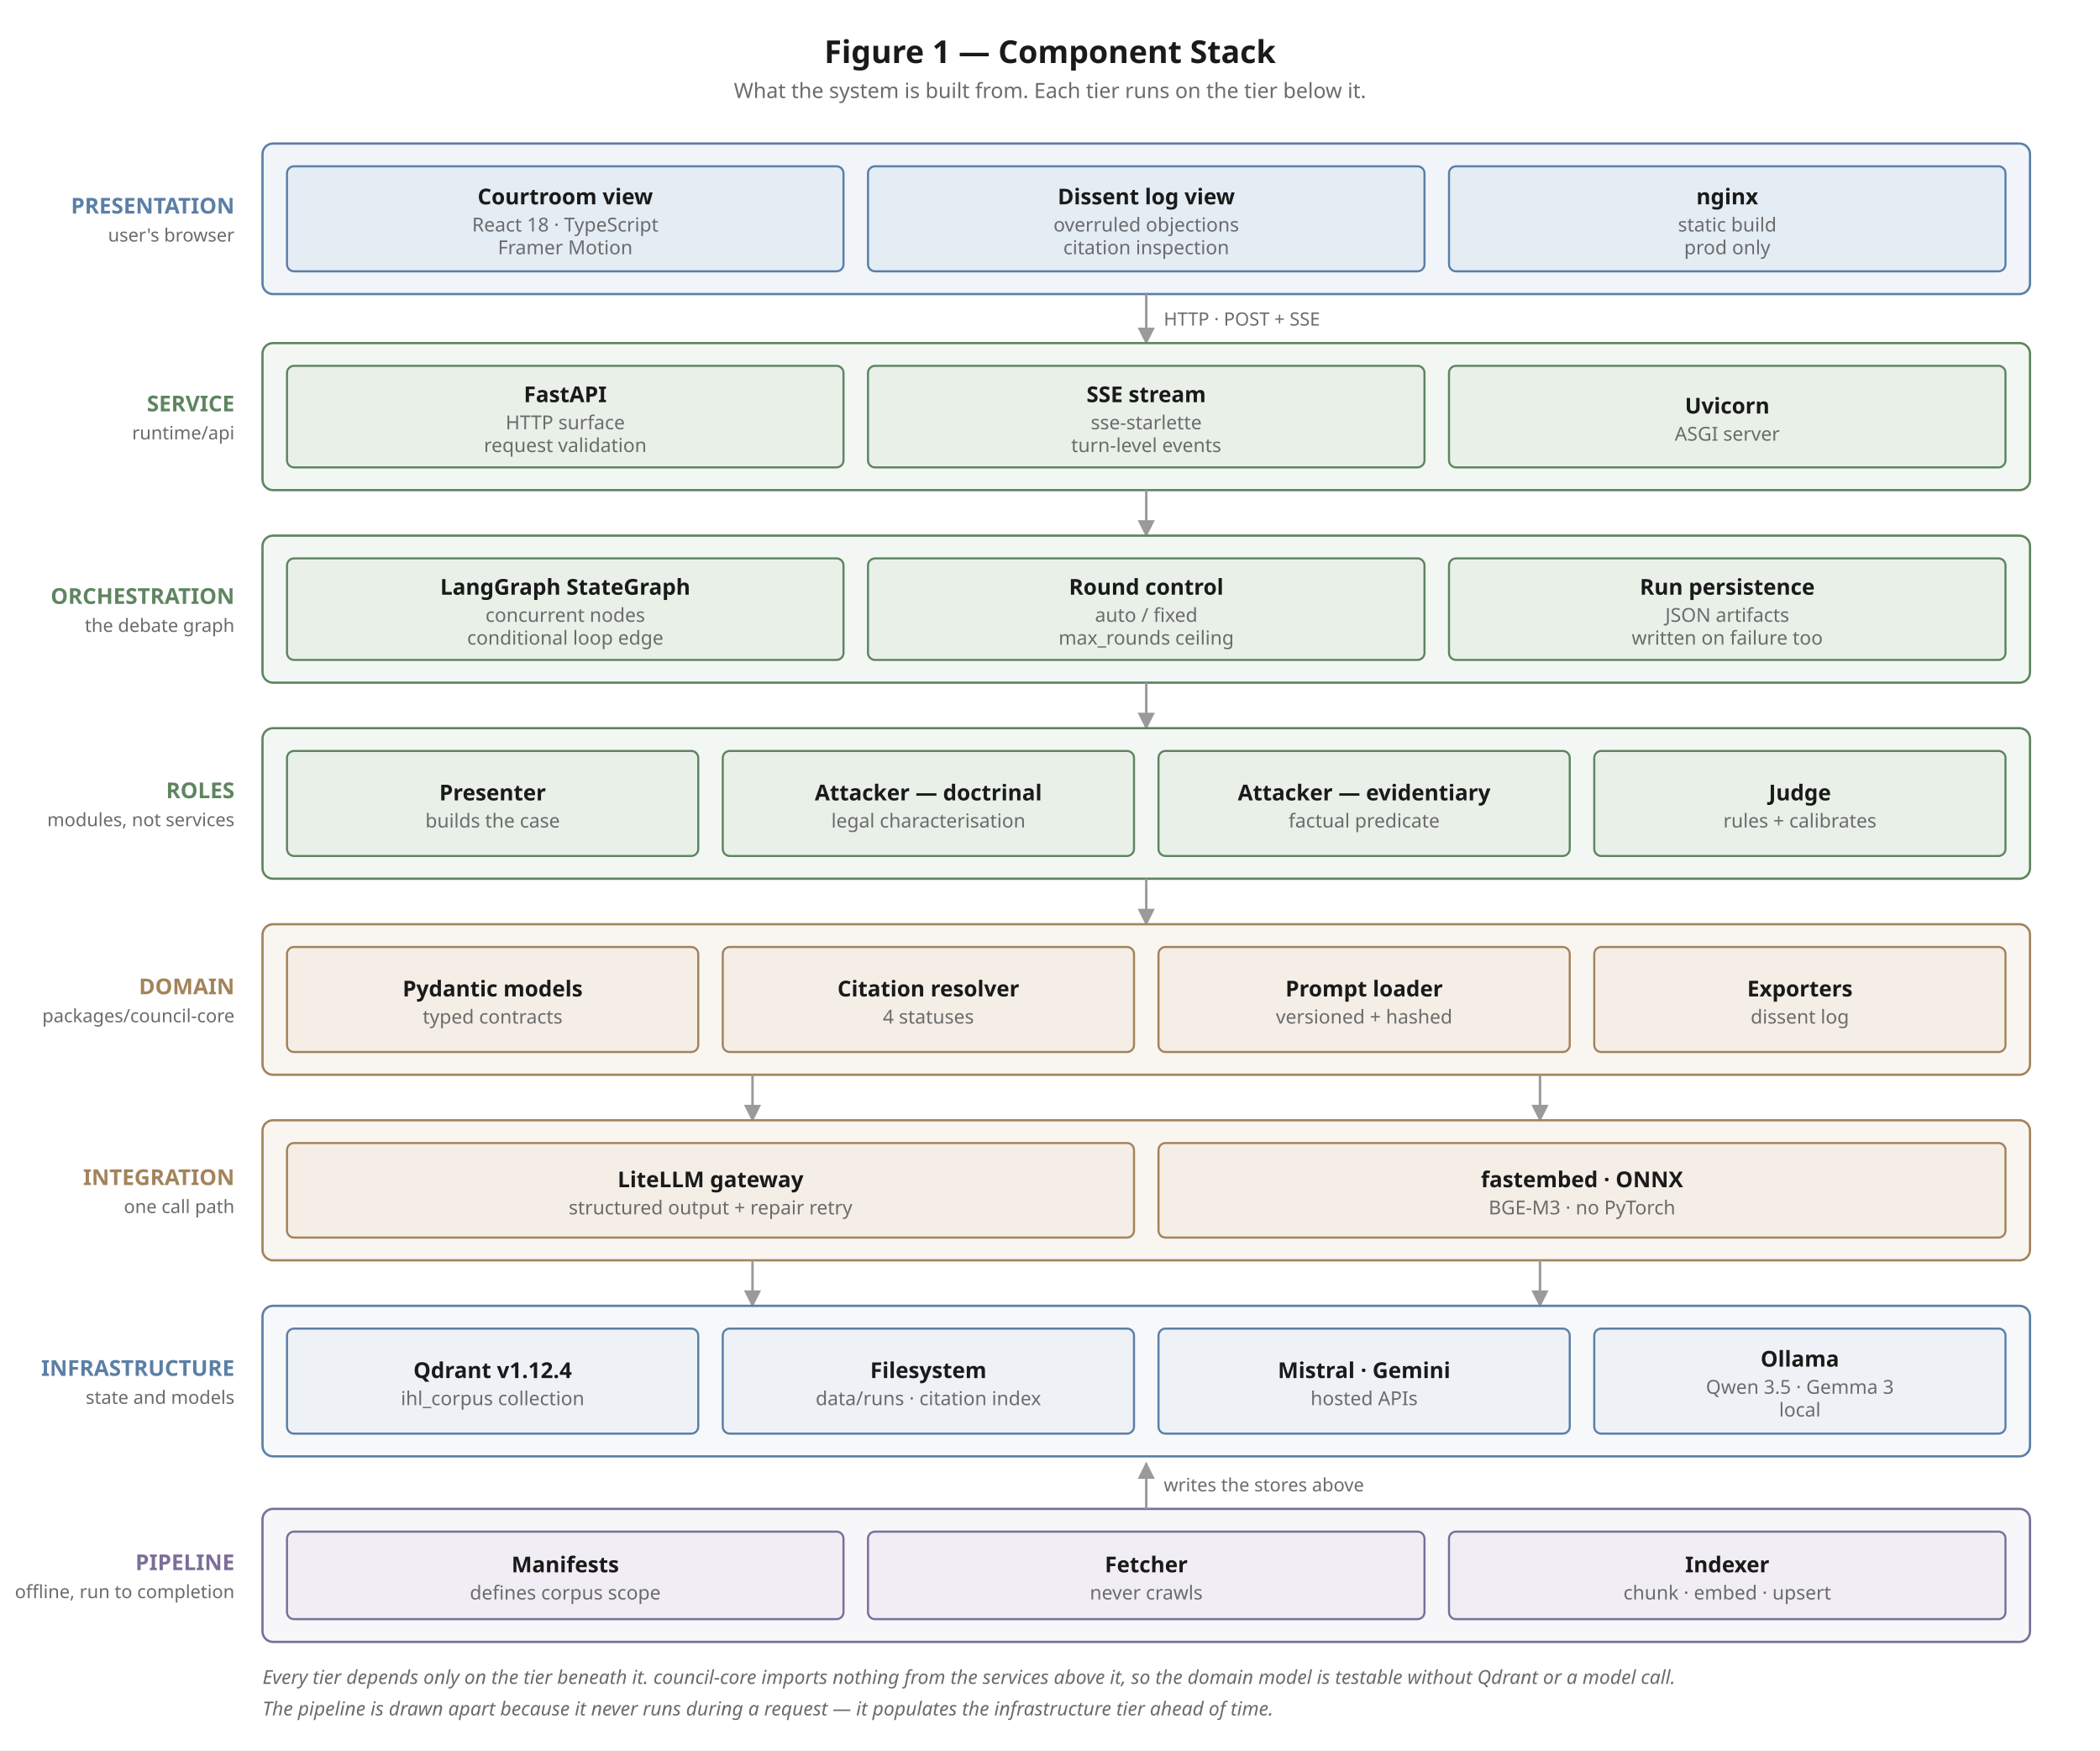
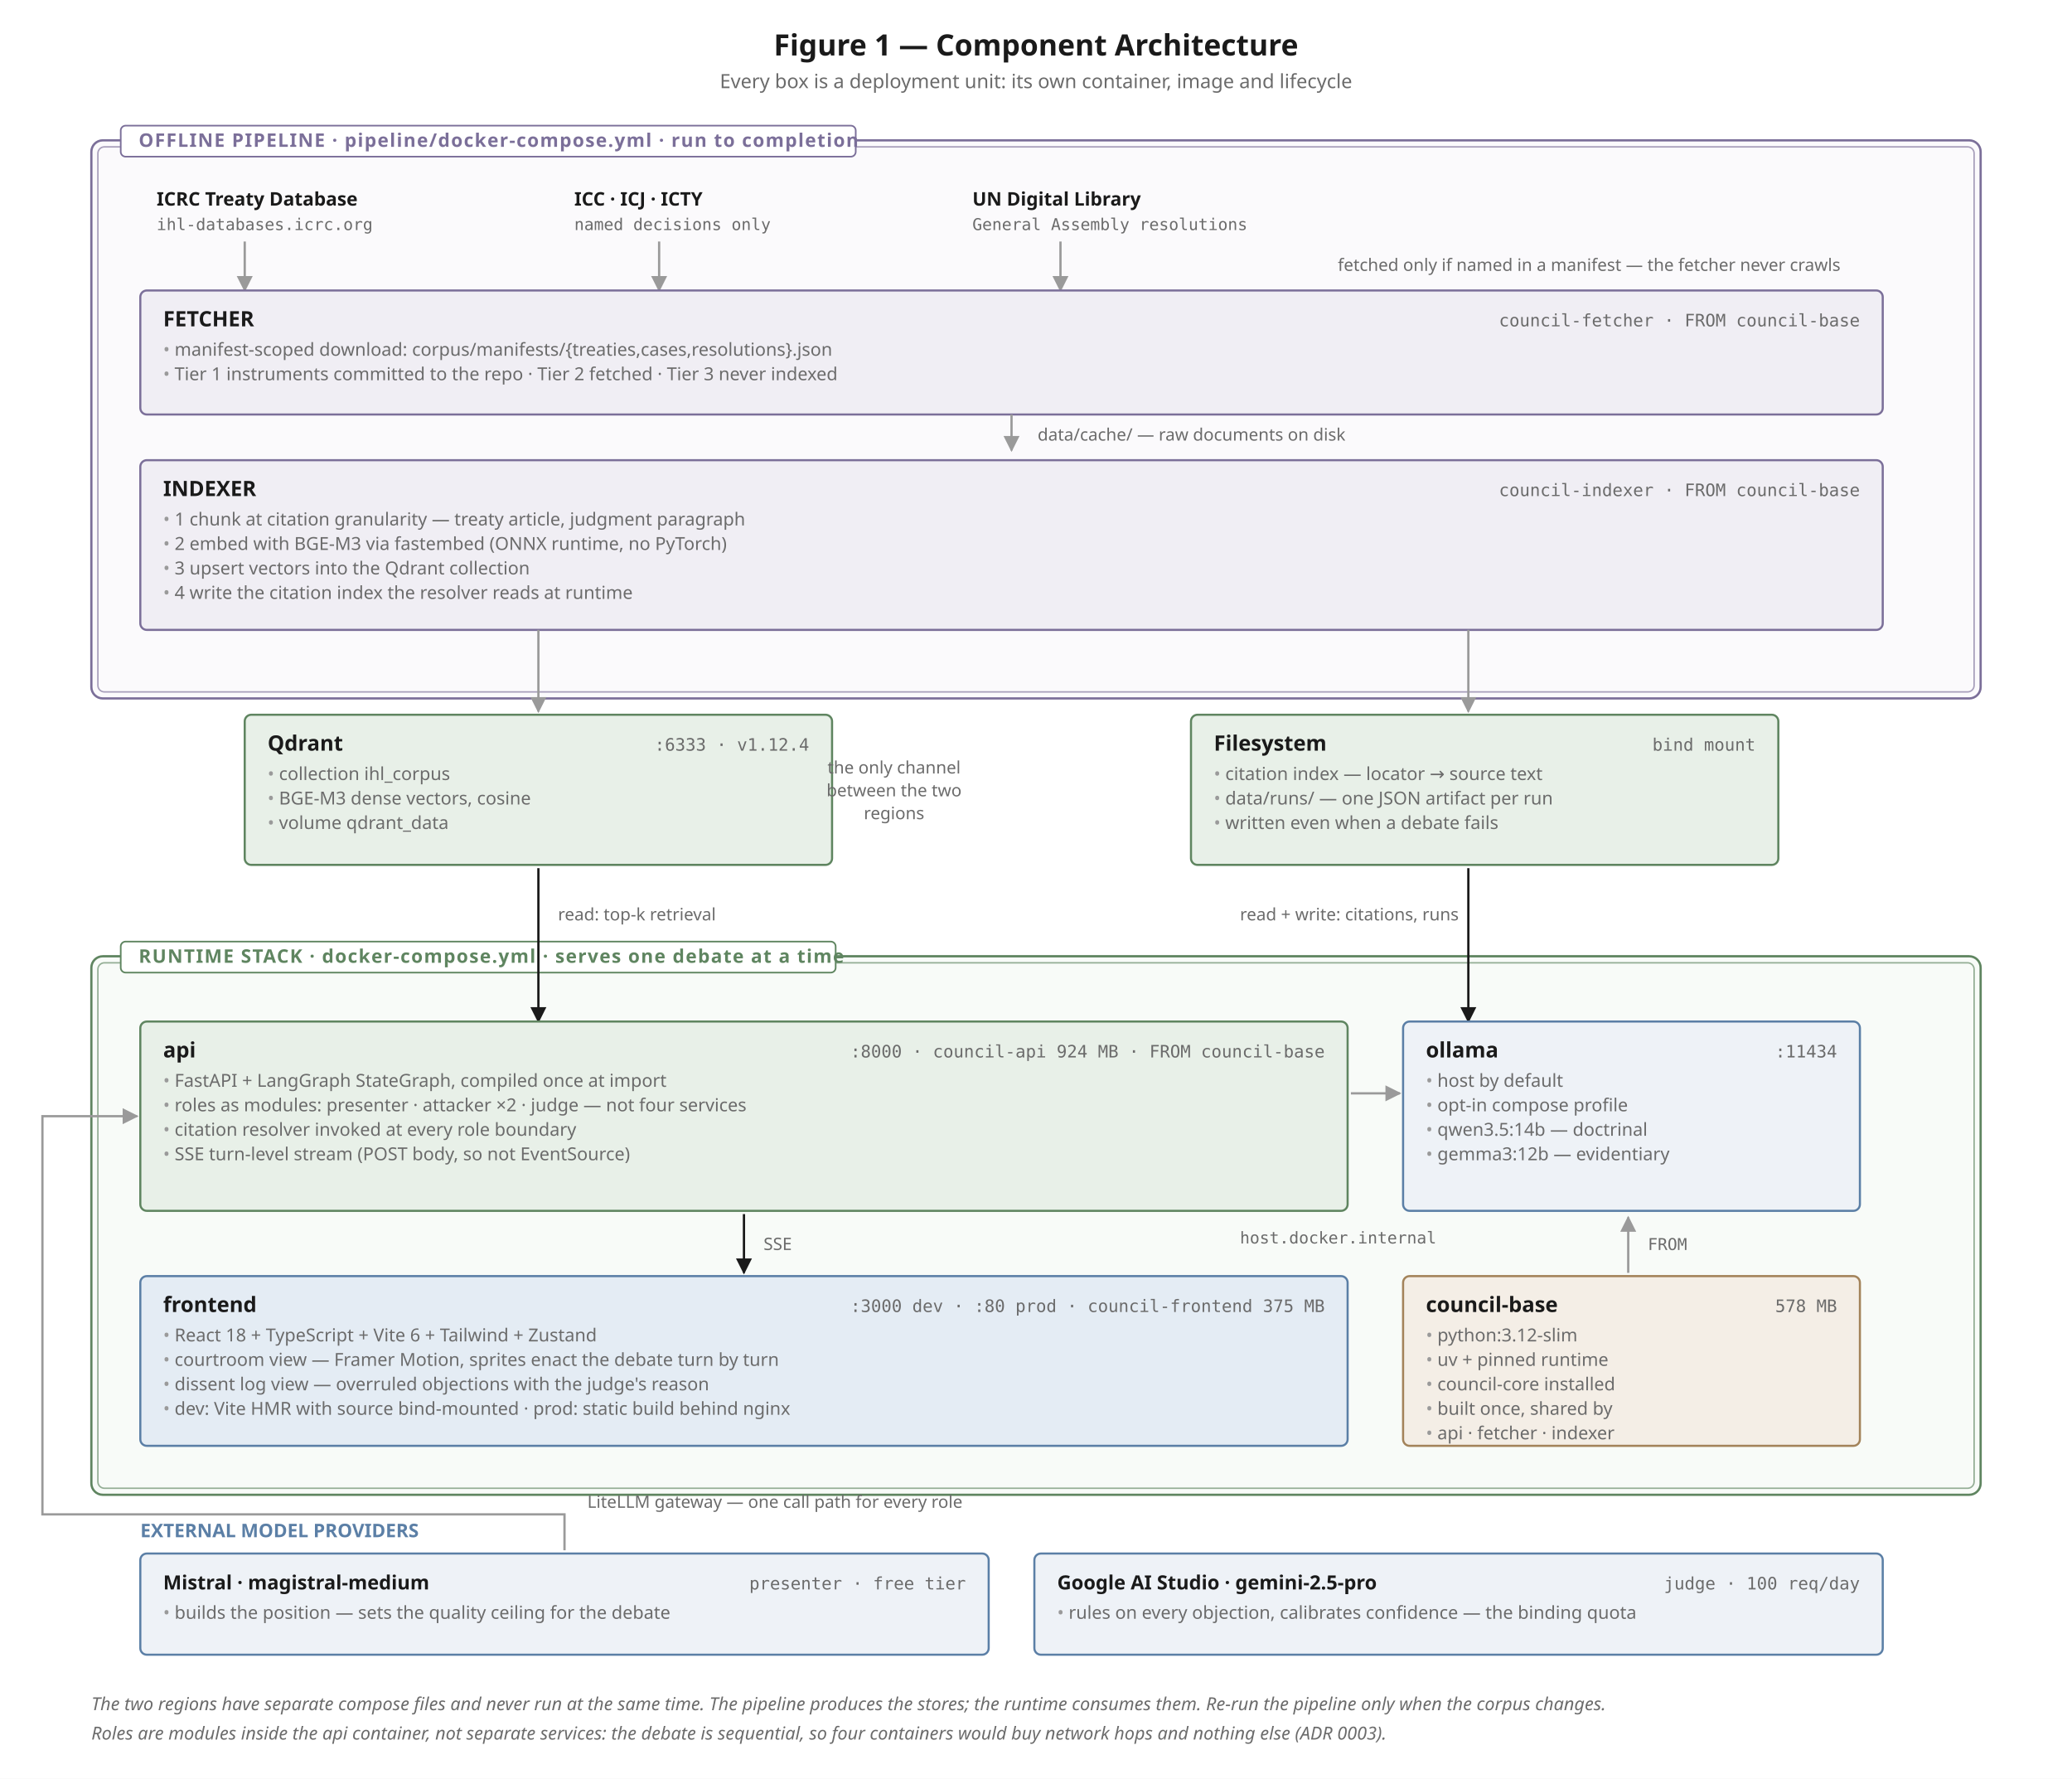
- <svg xmlns="http://www.w3.org/2000/svg" width="1200" height="1000" viewBox="0 0 1200 1000" font-family="Calibri, Carlito, 'Segoe UI', sans-serif">
+ <svg xmlns="http://www.w3.org/2000/svg" width="1270" height="1090" viewBox="0 0 1270 1090" font-family="Calibri, Carlito, 'Segoe UI', sans-serif">
  <defs>
    <marker id="a" viewBox="0 0 10 10" refX="9" refY="5" markerWidth="7" markerHeight="7" orient="auto-start-reverse">
      <path d="M 0 0 L 10 5 L 0 10 z" fill="#9a9a9a" />
    </marker>
    <marker id="ad" viewBox="0 0 10 10" refX="9" refY="5" markerWidth="7" markerHeight="7" orient="auto-start-reverse">
      <path d="M 0 0 L 10 5 L 0 10 z" fill="#1a1a1a" />
    </marker>
  </defs>
-   <rect width="1200" height="1000" fill="#ffffff" />
-   <text x="600.0" y="36" text-anchor="middle" font-size="18" fill="#1a1a1a" font-weight="700">Figure 1 — Component Stack</text>
-   <text x="600.0" y="56" text-anchor="middle" font-size="12" fill="#6b6b6b">What the system is built from. Each tier runs on the tier below it.</text>
-   <rect x="150" y="82" width="1010" height="86" rx="6" fill="#e4ecf4" fill-opacity="0.5" stroke="#5b7fa6" stroke-width="1.3" />
-   <text x="134" y="122.0" text-anchor="end" font-size="12.5" font-weight="700" fill="#5b7fa6">PRESENTATION</text>
-   <text x="134" y="138.0" text-anchor="end" font-size="10.5" fill="#6b6b6b">user's browser</text>
-   <rect x="164.0" y="95" width="318.0" height="60" rx="4" fill="#e4ecf4" stroke="#5b7fa6" stroke-width="1.2" />
-   <text x="323.0" y="116.75" text-anchor="middle" font-size="12.5" fill="#1a1a1a" font-weight="600">Courtroom view</text>
-   <text x="323.0" y="132.25" text-anchor="middle" font-size="11" fill="#6b6b6b">React 18 · TypeScript</text>
-   <text x="323.0" y="145.25" text-anchor="middle" font-size="11" fill="#6b6b6b">Framer Motion</text>
-   <rect x="496.0" y="95" width="318.0" height="60" rx="4" fill="#e4ecf4" stroke="#5b7fa6" stroke-width="1.2" />
-   <text x="655.0" y="116.75" text-anchor="middle" font-size="12.5" fill="#1a1a1a" font-weight="600">Dissent log view</text>
-   <text x="655.0" y="132.25" text-anchor="middle" font-size="11" fill="#6b6b6b">overruled objections</text>
-   <text x="655.0" y="145.25" text-anchor="middle" font-size="11" fill="#6b6b6b">citation inspection</text>
-   <rect x="828.0" y="95" width="318.0" height="60" rx="4" fill="#e4ecf4" stroke="#5b7fa6" stroke-width="1.2" />
-   <text x="987.0" y="116.75" text-anchor="middle" font-size="12.5" fill="#1a1a1a" font-weight="600">nginx</text>
-   <text x="987.0" y="132.25" text-anchor="middle" font-size="11" fill="#6b6b6b">static build</text>
-   <text x="987.0" y="145.25" text-anchor="middle" font-size="11" fill="#6b6b6b">prod only</text>
-   <line x1="655" y1="168" x2="655" y2="196" stroke="#9a9a9a" stroke-width="1.4" marker-end="url(#a)" />
-   <text x="665" y="186" text-anchor="start" font-size="10.5" fill="#6b6b6b">HTTP · POST + SSE</text>
-   <rect x="150" y="196" width="1010" height="84" rx="6" fill="#e8f0e8" fill-opacity="0.5" stroke="#5f8560" stroke-width="1.3" />
-   <text x="134" y="235.0" text-anchor="end" font-size="12.5" font-weight="700" fill="#5f8560">SERVICE</text>
-   <text x="134" y="251.0" text-anchor="end" font-size="10.5" fill="#6b6b6b">runtime/api</text>
-   <rect x="164.0" y="209" width="318.0" height="58" rx="4" fill="#e8f0e8" stroke="#5f8560" stroke-width="1.2" />
-   <text x="323.0" y="229.75" text-anchor="middle" font-size="12.5" fill="#1a1a1a" font-weight="600">FastAPI</text>
-   <text x="323.0" y="245.25" text-anchor="middle" font-size="11" fill="#6b6b6b">HTTP surface</text>
-   <text x="323.0" y="258.25" text-anchor="middle" font-size="11" fill="#6b6b6b">request validation</text>
-   <rect x="496.0" y="209" width="318.0" height="58" rx="4" fill="#e8f0e8" stroke="#5f8560" stroke-width="1.2" />
-   <text x="655.0" y="229.75" text-anchor="middle" font-size="12.5" fill="#1a1a1a" font-weight="600">SSE stream</text>
-   <text x="655.0" y="245.25" text-anchor="middle" font-size="11" fill="#6b6b6b">sse-starlette</text>
-   <text x="655.0" y="258.25" text-anchor="middle" font-size="11" fill="#6b6b6b">turn-level events</text>
-   <rect x="828.0" y="209" width="318.0" height="58" rx="4" fill="#e8f0e8" stroke="#5f8560" stroke-width="1.2" />
-   <text x="987.0" y="236.25" text-anchor="middle" font-size="12.5" fill="#1a1a1a" font-weight="600">Uvicorn</text>
-   <text x="987.0" y="251.75" text-anchor="middle" font-size="11" fill="#6b6b6b">ASGI server</text>
-   <line x1="655" y1="280" x2="655" y2="306" stroke="#9a9a9a" stroke-width="1.4" marker-end="url(#a)" />
-   <rect x="150" y="306" width="1010" height="84" rx="6" fill="#e8f0e8" fill-opacity="0.5" stroke="#5f8560" stroke-width="1.3" />
-   <text x="134" y="345.0" text-anchor="end" font-size="12.5" font-weight="700" fill="#5f8560">ORCHESTRATION</text>
-   <text x="134" y="361.0" text-anchor="end" font-size="10.5" fill="#6b6b6b">the debate graph</text>
-   <rect x="164.0" y="319" width="318.0" height="58" rx="4" fill="#e8f0e8" stroke="#5f8560" stroke-width="1.2" />
-   <text x="323.0" y="339.75" text-anchor="middle" font-size="12.5" fill="#1a1a1a" font-weight="600">LangGraph StateGraph</text>
-   <text x="323.0" y="355.25" text-anchor="middle" font-size="11" fill="#6b6b6b">concurrent nodes</text>
-   <text x="323.0" y="368.25" text-anchor="middle" font-size="11" fill="#6b6b6b">conditional loop edge</text>
-   <rect x="496.0" y="319" width="318.0" height="58" rx="4" fill="#e8f0e8" stroke="#5f8560" stroke-width="1.2" />
-   <text x="655.0" y="339.75" text-anchor="middle" font-size="12.5" fill="#1a1a1a" font-weight="600">Round control</text>
-   <text x="655.0" y="355.25" text-anchor="middle" font-size="11" fill="#6b6b6b">auto / fixed</text>
-   <text x="655.0" y="368.25" text-anchor="middle" font-size="11" fill="#6b6b6b">max_rounds ceiling</text>
-   <rect x="828.0" y="319" width="318.0" height="58" rx="4" fill="#e8f0e8" stroke="#5f8560" stroke-width="1.2" />
-   <text x="987.0" y="339.75" text-anchor="middle" font-size="12.5" fill="#1a1a1a" font-weight="600">Run persistence</text>
-   <text x="987.0" y="355.25" text-anchor="middle" font-size="11" fill="#6b6b6b">JSON artifacts</text>
-   <text x="987.0" y="368.25" text-anchor="middle" font-size="11" fill="#6b6b6b">written on failure too</text>
-   <line x1="655" y1="390" x2="655" y2="416" stroke="#9a9a9a" stroke-width="1.4" marker-end="url(#a)" />
-   <rect x="150" y="416" width="1010" height="86" rx="6" fill="#e8f0e8" fill-opacity="0.5" stroke="#5f8560" stroke-width="1.3" />
-   <text x="134" y="456.0" text-anchor="end" font-size="12.5" font-weight="700" fill="#5f8560">ROLES</text>
-   <text x="134" y="472.0" text-anchor="end" font-size="10.5" fill="#6b6b6b">modules, not services</text>
-   <rect x="164.0" y="429" width="235.0" height="60" rx="4" fill="#e8f0e8" stroke="#5f8560" stroke-width="1.2" />
-   <text x="281.5" y="457.25" text-anchor="middle" font-size="12.5" fill="#1a1a1a" font-weight="600">Presenter</text>
-   <text x="281.5" y="472.75" text-anchor="middle" font-size="11" fill="#6b6b6b">builds the case</text>
-   <rect x="413.0" y="429" width="235.0" height="60" rx="4" fill="#e8f0e8" stroke="#5f8560" stroke-width="1.2" />
-   <text x="530.5" y="457.25" text-anchor="middle" font-size="12.5" fill="#1a1a1a" font-weight="600">Attacker — doctrinal</text>
-   <text x="530.5" y="472.75" text-anchor="middle" font-size="11" fill="#6b6b6b">legal characterisation</text>
-   <rect x="662.0" y="429" width="235.0" height="60" rx="4" fill="#e8f0e8" stroke="#5f8560" stroke-width="1.2" />
-   <text x="779.5" y="457.25" text-anchor="middle" font-size="12.5" fill="#1a1a1a" font-weight="600">Attacker — evidentiary</text>
-   <text x="779.5" y="472.75" text-anchor="middle" font-size="11" fill="#6b6b6b">factual predicate</text>
-   <rect x="911.0" y="429" width="235.0" height="60" rx="4" fill="#e8f0e8" stroke="#5f8560" stroke-width="1.2" />
-   <text x="1028.5" y="457.25" text-anchor="middle" font-size="12.5" fill="#1a1a1a" font-weight="600">Judge</text>
-   <text x="1028.5" y="472.75" text-anchor="middle" font-size="11" fill="#6b6b6b">rules + calibrates</text>
-   <line x1="655" y1="502" x2="655" y2="528" stroke="#9a9a9a" stroke-width="1.4" marker-end="url(#a)" />
-   <rect x="150" y="528" width="1010" height="86" rx="6" fill="#f4eee6" fill-opacity="0.5" stroke="#a3835a" stroke-width="1.3" />
-   <text x="134" y="568.0" text-anchor="end" font-size="12.5" font-weight="700" fill="#a3835a">DOMAIN</text>
-   <text x="134" y="584.0" text-anchor="end" font-size="10.5" fill="#6b6b6b">packages/council-core</text>
-   <rect x="164.0" y="541" width="235.0" height="60" rx="4" fill="#f4eee6" stroke="#a3835a" stroke-width="1.2" />
-   <text x="281.5" y="569.25" text-anchor="middle" font-size="12.5" fill="#1a1a1a" font-weight="600">Pydantic models</text>
-   <text x="281.5" y="584.75" text-anchor="middle" font-size="11" fill="#6b6b6b">typed contracts</text>
-   <rect x="413.0" y="541" width="235.0" height="60" rx="4" fill="#f4eee6" stroke="#a3835a" stroke-width="1.2" />
-   <text x="530.5" y="569.25" text-anchor="middle" font-size="12.5" fill="#1a1a1a" font-weight="600">Citation resolver</text>
-   <text x="530.5" y="584.75" text-anchor="middle" font-size="11" fill="#6b6b6b">4 statuses</text>
-   <rect x="662.0" y="541" width="235.0" height="60" rx="4" fill="#f4eee6" stroke="#a3835a" stroke-width="1.2" />
-   <text x="779.5" y="569.25" text-anchor="middle" font-size="12.5" fill="#1a1a1a" font-weight="600">Prompt loader</text>
-   <text x="779.5" y="584.75" text-anchor="middle" font-size="11" fill="#6b6b6b">versioned + hashed</text>
-   <rect x="911.0" y="541" width="235.0" height="60" rx="4" fill="#f4eee6" stroke="#a3835a" stroke-width="1.2" />
-   <text x="1028.5" y="569.25" text-anchor="middle" font-size="12.5" fill="#1a1a1a" font-weight="600">Exporters</text>
-   <text x="1028.5" y="584.75" text-anchor="middle" font-size="11" fill="#6b6b6b">dissent log</text>
-   <line x1="430" y1="614" x2="430" y2="640" stroke="#9a9a9a" stroke-width="1.4" marker-end="url(#a)" />
-   <line x1="880" y1="614" x2="880" y2="640" stroke="#9a9a9a" stroke-width="1.4" marker-end="url(#a)" />
-   <rect x="150" y="640" width="1010" height="80" rx="6" fill="#f4eee6" fill-opacity="0.5" stroke="#a3835a" stroke-width="1.3" />
-   <text x="134" y="677.0" text-anchor="end" font-size="12.5" font-weight="700" fill="#a3835a">INTEGRATION</text>
-   <text x="134" y="693.0" text-anchor="end" font-size="10.5" fill="#6b6b6b">one call path</text>
-   <rect x="164.0" y="653" width="484.0" height="54" rx="4" fill="#f4eee6" stroke="#a3835a" stroke-width="1.2" />
-   <text x="406.0" y="678.25" text-anchor="middle" font-size="12.5" fill="#1a1a1a" font-weight="600">LiteLLM gateway</text>
-   <text x="406.0" y="693.75" text-anchor="middle" font-size="11" fill="#6b6b6b">structured output + repair retry</text>
-   <rect x="662.0" y="653" width="484.0" height="54" rx="4" fill="#f4eee6" stroke="#a3835a" stroke-width="1.2" />
-   <text x="904.0" y="678.25" text-anchor="middle" font-size="12.5" fill="#1a1a1a" font-weight="600">fastembed · ONNX</text>
-   <text x="904.0" y="693.75" text-anchor="middle" font-size="11" fill="#6b6b6b">BGE-M3 · no PyTorch</text>
-   <line x1="430" y1="720" x2="430" y2="746" stroke="#9a9a9a" stroke-width="1.4" marker-end="url(#a)" />
-   <line x1="880" y1="720" x2="880" y2="746" stroke="#9a9a9a" stroke-width="1.4" marker-end="url(#a)" />
-   <rect x="150" y="746" width="1010" height="86" rx="6" fill="#eef2f7" fill-opacity="0.5" stroke="#5b7fa6" stroke-width="1.3" />
-   <text x="134" y="786.0" text-anchor="end" font-size="12.5" font-weight="700" fill="#5b7fa6">INFRASTRUCTURE</text>
-   <text x="134" y="802.0" text-anchor="end" font-size="10.5" fill="#6b6b6b">state and models</text>
-   <rect x="164.0" y="759" width="235.0" height="60" rx="4" fill="#eef2f7" stroke="#5b7fa6" stroke-width="1.2" />
-   <text x="281.5" y="787.25" text-anchor="middle" font-size="12.5" fill="#1a1a1a" font-weight="600">Qdrant v1.12.4</text>
-   <text x="281.5" y="802.75" text-anchor="middle" font-size="11" fill="#6b6b6b">ihl_corpus collection</text>
-   <rect x="413.0" y="759" width="235.0" height="60" rx="4" fill="#eef2f7" stroke="#5b7fa6" stroke-width="1.2" />
-   <text x="530.5" y="787.25" text-anchor="middle" font-size="12.5" fill="#1a1a1a" font-weight="600">Filesystem</text>
-   <text x="530.5" y="802.75" text-anchor="middle" font-size="11" fill="#6b6b6b">data/runs · citation index</text>
-   <rect x="662.0" y="759" width="235.0" height="60" rx="4" fill="#eef2f7" stroke="#5b7fa6" stroke-width="1.2" />
-   <text x="779.5" y="787.25" text-anchor="middle" font-size="12.5" fill="#1a1a1a" font-weight="600">Mistral · Gemini</text>
-   <text x="779.5" y="802.75" text-anchor="middle" font-size="11" fill="#6b6b6b">hosted APIs</text>
-   <rect x="911.0" y="759" width="235.0" height="60" rx="4" fill="#eef2f7" stroke="#5b7fa6" stroke-width="1.2" />
-   <text x="1028.5" y="780.75" text-anchor="middle" font-size="12.5" fill="#1a1a1a" font-weight="600">Ollama</text>
-   <text x="1028.5" y="796.25" text-anchor="middle" font-size="11" fill="#6b6b6b">Qwen 3.5 · Gemma 3</text>
-   <text x="1028.5" y="809.25" text-anchor="middle" font-size="11" fill="#6b6b6b">local</text>
-   <rect x="150" y="862" width="1010" height="76" rx="6" fill="#f0eef4" fill-opacity="0.5" stroke="#7b6f99" stroke-width="1.3" />
-   <text x="134" y="897.0" text-anchor="end" font-size="12.5" font-weight="700" fill="#7b6f99">PIPELINE</text>
-   <text x="134" y="913.0" text-anchor="end" font-size="10.5" fill="#6b6b6b">offline, run to completion</text>
-   <rect x="164.0" y="875" width="318.0" height="50" rx="4" fill="#f0eef4" stroke="#7b6f99" stroke-width="1.2" />
-   <text x="323.0" y="898.25" text-anchor="middle" font-size="12.5" fill="#1a1a1a" font-weight="600">Manifests</text>
-   <text x="323.0" y="913.75" text-anchor="middle" font-size="11" fill="#6b6b6b">defines corpus scope</text>
-   <rect x="496.0" y="875" width="318.0" height="50" rx="4" fill="#f0eef4" stroke="#7b6f99" stroke-width="1.2" />
-   <text x="655.0" y="898.25" text-anchor="middle" font-size="12.5" fill="#1a1a1a" font-weight="600">Fetcher</text>
-   <text x="655.0" y="913.75" text-anchor="middle" font-size="11" fill="#6b6b6b">never crawls</text>
-   <rect x="828.0" y="875" width="318.0" height="50" rx="4" fill="#f0eef4" stroke="#7b6f99" stroke-width="1.2" />
-   <text x="987.0" y="898.25" text-anchor="middle" font-size="12.5" fill="#1a1a1a" font-weight="600">Indexer</text>
-   <text x="987.0" y="913.75" text-anchor="middle" font-size="11" fill="#6b6b6b">chunk · embed · upsert</text>
-   <line x1="655" y1="862" x2="655" y2="836" stroke="#9a9a9a" stroke-width="1.4" marker-end="url(#a)" />
-   <text x="665" y="852" text-anchor="start" font-size="10.5" fill="#6b6b6b">writes the stores above</text>
-   <text x="150" y="962" text-anchor="start" font-size="11" fill="#6b6b6b" font-style="italic">Every tier depends only on the tier beneath it. council-core imports nothing from the services above it, so the domain model is testable without Qdrant or a model call.</text>
-   <text x="150" y="980" text-anchor="start" font-size="11" fill="#6b6b6b" font-style="italic">The pipeline is drawn apart because it never runs during a request — it populates the infrastructure tier ahead of time.</text>
+   <rect width="1270" height="1090" fill="#ffffff" />
+   <text x="635.0" y="34" text-anchor="middle" font-size="18" fill="#1a1a1a" font-weight="700">Figure 1 — Component Architecture</text>
+   <text x="635.0" y="54" text-anchor="middle" font-size="12" fill="#6b6b6b">Every box is a deployment unit: its own container, image and lifecycle</text>
+   <rect x="56" y="86" width="1158" height="342" rx="7" fill="#f0eef4" fill-opacity="0.30" stroke="#7b6f99" stroke-width="1.4" />
+   <rect x="60" y="90" width="1150" height="334" rx="4" fill="none" stroke="#7b6f99" stroke-width="0.9" stroke-opacity="0.65" />
+   <rect x="74" y="77" width="450.5" height="19" rx="3" fill="#ffffff" stroke="#7b6f99" stroke-width="1" />
+   <text x="85" y="90" font-size="11.5" font-weight="700" fill="#7b6f99" letter-spacing="0.7">OFFLINE PIPELINE  ·  pipeline/docker-compose.yml  ·  run to completion</text>
+   <text x="96" y="126" text-anchor="start" font-size="11.5" fill="#1a1a1a" font-weight="600">ICRC Treaty Database</text>
+   <text x="96" y="141" text-anchor="start" font-size="10" fill="#6b6b6b" font-family="Consolas, 'DejaVu Sans Mono', monospace">ihl-databases.icrc.org</text>
+   <text x="352" y="126" text-anchor="start" font-size="11.5" fill="#1a1a1a" font-weight="600">ICC · ICJ · ICTY</text>
+   <text x="352" y="141" text-anchor="start" font-size="10" fill="#6b6b6b" font-family="Consolas, 'DejaVu Sans Mono', monospace">named decisions only</text>
+   <text x="596" y="126" text-anchor="start" font-size="11.5" fill="#1a1a1a" font-weight="600">UN Digital Library</text>
+   <text x="596" y="141" text-anchor="start" font-size="10" fill="#6b6b6b" font-family="Consolas, 'DejaVu Sans Mono', monospace">General Assembly resolutions</text>
+   <polyline points="150,148 150,178" fill="none" stroke="#9a9a9a" stroke-width="1.4" marker-end="url(#a)" />
+   <polyline points="404,148 404,178" fill="none" stroke="#9a9a9a" stroke-width="1.4" marker-end="url(#a)" />
+   <polyline points="650,148 650,178" fill="none" stroke="#9a9a9a" stroke-width="1.4" marker-end="url(#a)" />
+   <text x="820" y="166" text-anchor="start" font-size="10.5" fill="#6b6b6b">fetched only if named in a manifest — the fetcher never crawls</text>
+   <rect x="86" y="178" width="1068" height="76" rx="4" fill="#f0eef4" stroke="#7b6f99" stroke-width="1.3" />
+   <text x="100" y="200" font-size="13" font-weight="700" fill="#1a1a1a">FETCHER</text>
+   <text x="1140" y="200" font-size="10.5" fill="#6b6b6b" text-anchor="end" font-family="Consolas, 'DejaVu Sans Mono', monospace">council-fetcher  ·  FROM council-base</text>
+   <text x="100" y="218" font-size="11" fill="#6b6b6b">
+     <tspan fill="#9a9a9a">•</tspan>  manifest-scoped download: corpus/manifests/{treaties,cases,resolutions}.json</text>
+   <text x="100" y="233" font-size="11" fill="#6b6b6b">
+     <tspan fill="#9a9a9a">•</tspan>  Tier 1 instruments committed to the repo · Tier 2 fetched · Tier 3 never indexed</text>
+   <polyline points="620,254 620,276" fill="none" stroke="#9a9a9a" stroke-width="1.4" marker-end="url(#a)" />
+   <text x="636" y="270" text-anchor="start" font-size="10.5" fill="#6b6b6b">data/cache/  — raw documents on disk</text>
+   <rect x="86" y="282" width="1068" height="104" rx="4" fill="#f0eef4" stroke="#7b6f99" stroke-width="1.3" />
+   <text x="100" y="304" font-size="13" font-weight="700" fill="#1a1a1a">INDEXER</text>
+   <text x="1140" y="304" font-size="10.5" fill="#6b6b6b" text-anchor="end" font-family="Consolas, 'DejaVu Sans Mono', monospace">council-indexer  ·  FROM council-base</text>
+   <text x="100" y="322" font-size="11" fill="#6b6b6b">
+     <tspan fill="#9a9a9a">•</tspan>  1  chunk at citation granularity — treaty article, judgment paragraph</text>
+   <text x="100" y="337" font-size="11" fill="#6b6b6b">
+     <tspan fill="#9a9a9a">•</tspan>  2  embed with BGE-M3 via fastembed (ONNX runtime, no PyTorch)</text>
+   <text x="100" y="352" font-size="11" fill="#6b6b6b">
+     <tspan fill="#9a9a9a">•</tspan>  3  upsert vectors into the Qdrant collection</text>
+   <text x="100" y="367" font-size="11" fill="#6b6b6b">
+     <tspan fill="#9a9a9a">•</tspan>  4  write the citation index the resolver reads at runtime</text>
+   <polyline points="330,386 330,436" fill="none" stroke="#9a9a9a" stroke-width="1.4" marker-end="url(#a)" />
+   <polyline points="900,386 900,436" fill="none" stroke="#9a9a9a" stroke-width="1.4" marker-end="url(#a)" />
+   <rect x="150" y="438" width="360" height="92" rx="4" fill="#e8f0e8" stroke="#5f8560" stroke-width="1.3" />
+   <text x="164" y="460" font-size="13" font-weight="700" fill="#1a1a1a">Qdrant</text>
+   <text x="496" y="460" font-size="10.5" fill="#6b6b6b" text-anchor="end" font-family="Consolas, 'DejaVu Sans Mono', monospace">:6333  ·  v1.12.4</text>
+   <text x="164" y="478" font-size="11" fill="#6b6b6b">
+     <tspan fill="#9a9a9a">•</tspan>  collection ihl_corpus</text>
+   <text x="164" y="493" font-size="11" fill="#6b6b6b">
+     <tspan fill="#9a9a9a">•</tspan>  BGE-M3 dense vectors, cosine</text>
+   <text x="164" y="508" font-size="11" fill="#6b6b6b">
+     <tspan fill="#9a9a9a">•</tspan>  volume qdrant_data</text>
+   <rect x="730" y="438" width="360" height="92" rx="4" fill="#e8f0e8" stroke="#5f8560" stroke-width="1.3" />
+   <text x="744" y="460" font-size="13" font-weight="700" fill="#1a1a1a">Filesystem</text>
+   <text x="1076" y="460" font-size="10.5" fill="#6b6b6b" text-anchor="end" font-family="Consolas, 'DejaVu Sans Mono', monospace">bind mount</text>
+   <text x="744" y="478" font-size="11" fill="#6b6b6b">
+     <tspan fill="#9a9a9a">•</tspan>  citation index — locator → source text</text>
+   <text x="744" y="493" font-size="11" fill="#6b6b6b">
+     <tspan fill="#9a9a9a">•</tspan>  data/runs/ — one JSON artifact per run</text>
+   <text x="744" y="508" font-size="11" fill="#6b6b6b">
+     <tspan fill="#9a9a9a">•</tspan>  written even when a debate fails</text>
+   <text x="548" y="474" text-anchor="middle" font-size="10.5" fill="#6b6b6b">the only channel</text>
+   <text x="548" y="488" text-anchor="middle" font-size="10.5" fill="#6b6b6b">between the two</text>
+   <text x="548" y="502" text-anchor="middle" font-size="10.5" fill="#6b6b6b">regions</text>
+   <rect x="56" y="586" width="1158" height="330" rx="7" fill="#e8f0e8" fill-opacity="0.30" stroke="#5f8560" stroke-width="1.4" />
+   <rect x="60" y="590" width="1150" height="322" rx="4" fill="none" stroke="#5f8560" stroke-width="0.9" stroke-opacity="0.65" />
+   <rect x="74" y="577" width="438.2" height="19" rx="3" fill="#ffffff" stroke="#5f8560" stroke-width="1" />
+   <text x="85" y="590" font-size="11.5" font-weight="700" fill="#5f8560" letter-spacing="0.7">RUNTIME STACK  ·  docker-compose.yml  ·  serves one debate at a time</text>
+   <polyline points="330,532 330,626" fill="none" stroke="#1a1a1a" stroke-width="1.4" marker-end="url(#ad)" />
+   <text x="342" y="564" text-anchor="start" font-size="10.5" fill="#6b6b6b">read: top-k retrieval</text>
+   <polyline points="900,532 900,626" fill="none" stroke="#1a1a1a" stroke-width="1.4" marker-end="url(#ad)" />
+   <text x="760" y="564" text-anchor="start" font-size="10.5" fill="#6b6b6b">read + write: citations, runs</text>
+   <rect x="86" y="626" width="740" height="116" rx="4" fill="#e8f0e8" stroke="#5f8560" stroke-width="1.3" />
+   <text x="100" y="648" font-size="13" font-weight="700" fill="#1a1a1a">api</text>
+   <text x="812" y="648" font-size="10.5" fill="#6b6b6b" text-anchor="end" font-family="Consolas, 'DejaVu Sans Mono', monospace">:8000  ·  council-api 924 MB  ·  FROM council-base</text>
+   <text x="100" y="666" font-size="11" fill="#6b6b6b">
+     <tspan fill="#9a9a9a">•</tspan>  FastAPI + LangGraph StateGraph, compiled once at import</text>
+   <text x="100" y="681" font-size="11" fill="#6b6b6b">
+     <tspan fill="#9a9a9a">•</tspan>  roles as modules: presenter · attacker ×2 · judge — not four services</text>
+   <text x="100" y="696" font-size="11" fill="#6b6b6b">
+     <tspan fill="#9a9a9a">•</tspan>  citation resolver invoked at every role boundary</text>
+   <text x="100" y="711" font-size="11" fill="#6b6b6b">
+     <tspan fill="#9a9a9a">•</tspan>  SSE turn-level stream (POST body, so not EventSource)</text>
+   <rect x="860" y="626" width="280" height="116" rx="4" fill="#eef2f7" stroke="#5b7fa6" stroke-width="1.3" />
+   <text x="874" y="648" font-size="13" font-weight="700" fill="#1a1a1a">ollama</text>
+   <text x="1126" y="648" font-size="10.5" fill="#6b6b6b" text-anchor="end" font-family="Consolas, 'DejaVu Sans Mono', monospace">:11434</text>
+   <text x="874" y="666" font-size="11" fill="#6b6b6b">
+     <tspan fill="#9a9a9a">•</tspan>  host by default</text>
+   <text x="874" y="681" font-size="11" fill="#6b6b6b">
+     <tspan fill="#9a9a9a">•</tspan>  opt-in compose profile</text>
+   <text x="874" y="696" font-size="11" fill="#6b6b6b">
+     <tspan fill="#9a9a9a">•</tspan>  qwen3.5:14b — doctrinal</text>
+   <text x="874" y="711" font-size="11" fill="#6b6b6b">
+     <tspan fill="#9a9a9a">•</tspan>  gemma3:12b — evidentiary</text>
+   <line x1="828" y1="670" x2="858" y2="670" stroke="#9a9a9a" stroke-width="1.4" marker-end="url(#a)" />
+   <text x="760" y="762" text-anchor="start" font-size="10" fill="#6b6b6b" font-family="Consolas, 'DejaVu Sans Mono', monospace">host.docker.internal</text>
+   <rect x="86" y="782" width="740" height="104" rx="4" fill="#e4ecf4" stroke="#5b7fa6" stroke-width="1.3" />
+   <text x="100" y="804" font-size="13" font-weight="700" fill="#1a1a1a">frontend</text>
+   <text x="812" y="804" font-size="10.5" fill="#6b6b6b" text-anchor="end" font-family="Consolas, 'DejaVu Sans Mono', monospace">:3000 dev · :80 prod  ·  council-frontend 375 MB</text>
+   <text x="100" y="822" font-size="11" fill="#6b6b6b">
+     <tspan fill="#9a9a9a">•</tspan>  React 18 + TypeScript + Vite 6 + Tailwind + Zustand</text>
+   <text x="100" y="837" font-size="11" fill="#6b6b6b">
+     <tspan fill="#9a9a9a">•</tspan>  courtroom view — Framer Motion, sprites enact the debate turn by turn</text>
+   <text x="100" y="852" font-size="11" fill="#6b6b6b">
+     <tspan fill="#9a9a9a">•</tspan>  dissent log view — overruled objections with the judge's reason</text>
+   <text x="100" y="867" font-size="11" fill="#6b6b6b">
+     <tspan fill="#9a9a9a">•</tspan>  dev: Vite HMR with source bind-mounted · prod: static build behind nginx</text>
+   <polyline points="456,744 456,780" fill="none" stroke="#1a1a1a" stroke-width="1.4" marker-end="url(#ad)" />
+   <text x="468" y="766" text-anchor="start" font-size="10.5" fill="#6b6b6b">SSE</text>
+   <rect x="860" y="782" width="280" height="104" rx="4" fill="#f4eee6" stroke="#a3835a" stroke-width="1.3" />
+   <text x="874" y="804" font-size="13" font-weight="700" fill="#1a1a1a">council-base</text>
+   <text x="1126" y="804" font-size="10.5" fill="#6b6b6b" text-anchor="end" font-family="Consolas, 'DejaVu Sans Mono', monospace">578 MB</text>
+   <text x="874" y="822" font-size="11" fill="#6b6b6b">
+     <tspan fill="#9a9a9a">•</tspan>  python:3.12-slim</text>
+   <text x="874" y="837" font-size="11" fill="#6b6b6b">
+     <tspan fill="#9a9a9a">•</tspan>  uv + pinned runtime</text>
+   <text x="874" y="852" font-size="11" fill="#6b6b6b">
+     <tspan fill="#9a9a9a">•</tspan>  council-core installed</text>
+   <text x="874" y="867" font-size="11" fill="#6b6b6b">
+     <tspan fill="#9a9a9a">•</tspan>  built once, shared by</text>
+   <text x="874" y="882" font-size="11" fill="#6b6b6b">
+     <tspan fill="#9a9a9a">•</tspan>  api · fetcher · indexer</text>
+   <polyline points="998,780 998,746" fill="none" stroke="#9a9a9a" stroke-width="1.4" marker-end="url(#a)" />
+   <text x="1010" y="766" text-anchor="start" font-size="10" fill="#6b6b6b" font-family="Consolas, 'DejaVu Sans Mono', monospace">FROM</text>
+   <text x="86" y="942" text-anchor="start" font-size="11.5" fill="#5b7fa6" font-weight="700">EXTERNAL MODEL PROVIDERS</text>
+   <rect x="86" y="952" width="520" height="62" rx="4" fill="#eef2f7" stroke="#5b7fa6" stroke-width="1.3" />
+   <text x="100" y="974" font-size="12" font-weight="700" fill="#1a1a1a">Mistral  ·  magistral-medium</text>
+   <text x="592" y="974" font-size="10.5" fill="#6b6b6b" text-anchor="end" font-family="Consolas, 'DejaVu Sans Mono', monospace">presenter  ·  free tier</text>
+   <text x="100" y="992" font-size="11" fill="#6b6b6b">
+     <tspan fill="#9a9a9a">•</tspan>  builds the position — sets the quality ceiling for the debate</text>
+   <rect x="634" y="952" width="520" height="62" rx="4" fill="#eef2f7" stroke="#5b7fa6" stroke-width="1.3" />
+   <text x="648" y="974" font-size="12" font-weight="700" fill="#1a1a1a">Google AI Studio  ·  gemini-2.5-pro</text>
+   <text x="1140" y="974" font-size="10.5" fill="#6b6b6b" text-anchor="end" font-family="Consolas, 'DejaVu Sans Mono', monospace">judge  ·  100 req/day</text>
+   <text x="648" y="992" font-size="11" fill="#6b6b6b">
+     <tspan fill="#9a9a9a">•</tspan>  rules on every objection, calibrates confidence — the binding quota</text>
+   <polyline points="346,950 346,928 26,928 26,684 84,684" fill="none" stroke="#9a9a9a" stroke-width="1.4" marker-end="url(#a)" />
+   <text x="360" y="924" text-anchor="start" font-size="10.5" fill="#6b6b6b">LiteLLM gateway — one call path for every role</text>
+   <text x="56" y="1048" text-anchor="start" font-size="11" fill="#6b6b6b" font-style="italic">The two regions have separate compose files and never run at the same time. The pipeline produces the stores; the runtime consumes them. Re-run the pipeline only when the corpus changes.</text>
+   <text x="56" y="1066" text-anchor="start" font-size="11" fill="#6b6b6b" font-style="italic">Roles are modules inside the api container, not separate services: the debate is sequential, so four containers would buy network hops and nothing else (ADR 0003).</text>
</svg>
